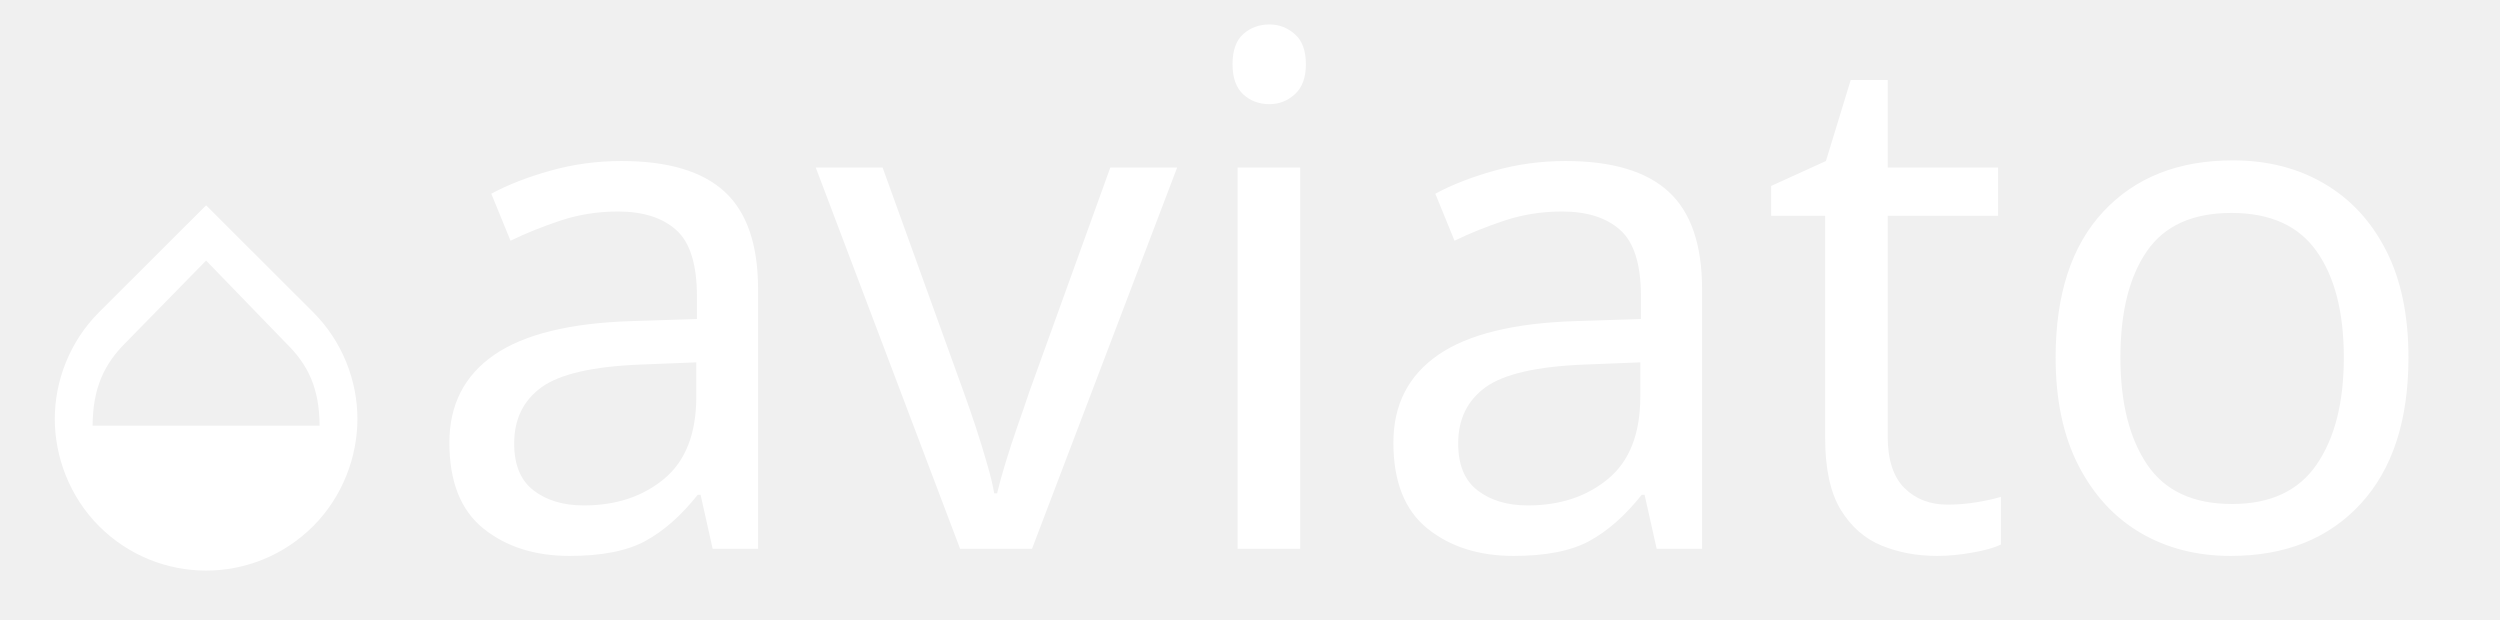
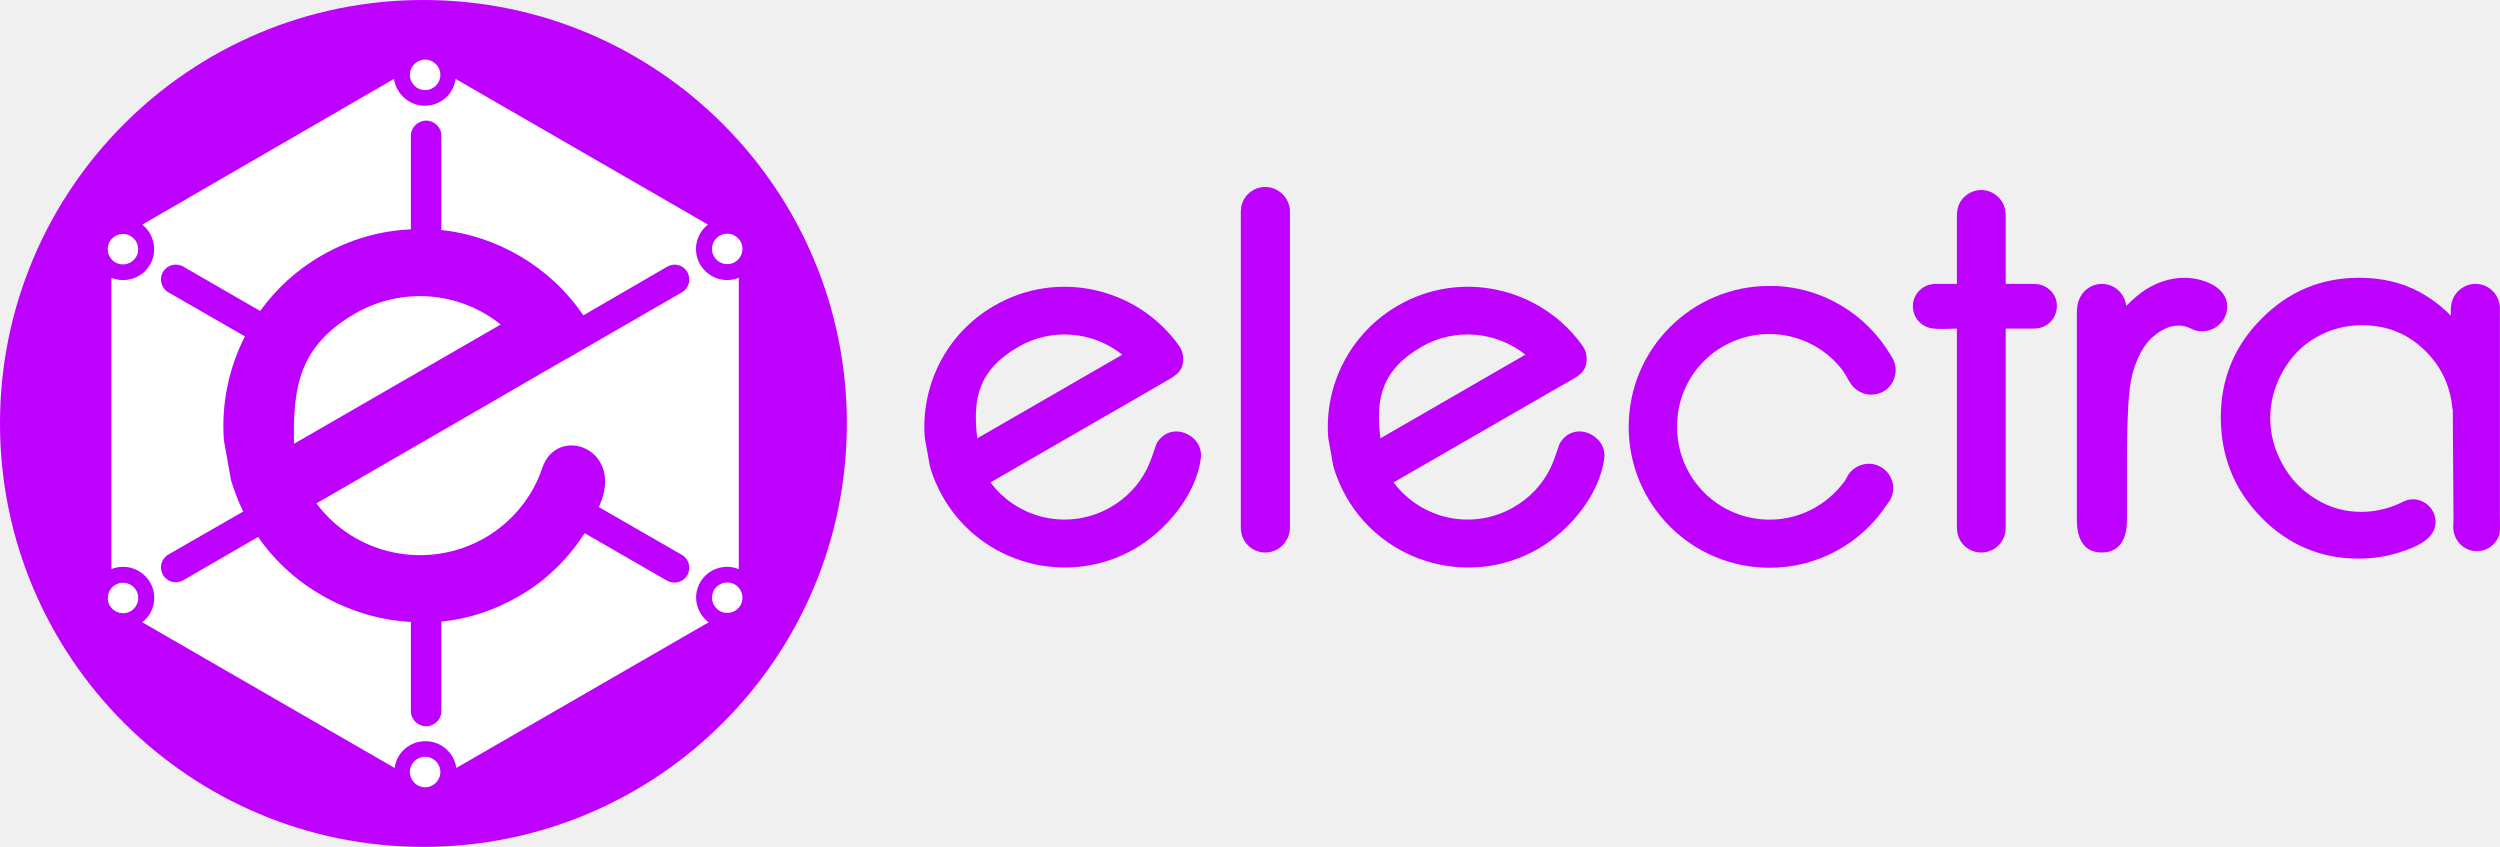
- <svg xmlns="http://www.w3.org/2000/svg" version="1.1" id="Layer_1" x="0px" y="0px" width="246px" height="61px" viewBox="30.5 123.5 246 61" enable-background="new 30.5 123.5 246 61" xml:space="preserve">
-   <path fill="#FFFFFF" d="M61.316,154.222L50.78,143.705l-10.535,10.517c-2.903,2.904-4.354,6.774-4.354,10.498  c0,3.722,1.451,7.648,4.354,10.553c2.903,2.903,6.72,4.373,10.535,4.373c3.816,0,7.63-1.47,10.536-4.373  c2.902-2.904,4.354-6.831,4.354-10.553C65.671,160.996,64.219,157.126,61.316,154.222z M39.612,165.388  c0.018-3.722,1.156-6.087,3.275-8.188l7.893-8.06l7.894,8.152c2.12,2.083,3.256,4.373,3.274,8.095H39.612z" />
-   <text transform="matrix(1 0 0 1 71.5 177.5)" fill="#FFFFFF" font-family="'MyriadPro-Regular'" font-size="70">aviator</text>
+ <svg xmlns="http://www.w3.org/2000/svg" version="1.1" id="Logo" x="0px" y="0px" viewBox="0 0 738 250" xml:space="preserve" width="738" height="250">
+   <defs id="defs45" />
+   <style type="text/css" id="style3">
+ 	.st0{fill:#BE00FF;}
+ 	.st1{fill:#FFFFFF;}
+ </style>
+   <g id="g5" transform="matrix(0.9999661,0,0,1,-30.99895,-25)">
+     <g id="g7">
+       <path class="st0" d="m 553.3,123.6 c 8.5,0 16.1,3.9 21.1,10 1.5,1.8 2,3.4 3.2,5 1.3,1.7 3.4,2.9 5.8,2.9 6,0 9.2,-6.7 5.9,-11.4 -7.2,-12.4 -20.6,-20.7 -35.9,-20.7 -23,0 -41.6,18.6 -41.6,41.6 0,23 18.6,41.6 41.6,41.6 14.6,0 27.4,-7.5 34.8,-18.9 1.1,-1.3 1.7,-2.9 1.7,-4.6 0,-4 -3.3,-7.2 -7.2,-7.2 -2.5,0 -4.8,1.3 -6.1,3.3 -0.5,0.8 -0.7,1.5 -1.4,2.3 -5,6.6 -12.9,10.9 -21.8,10.9 -15.1,0 -27.3,-12.2 -27.3,-27.3 -0.2,-15.2 12.1,-27.5 27.2,-27.5 z" id="path9" style="fill:#be00ff" />
+       <path class="st0" d="m 675.9,107 c -4.1,0 -8,1.3 -11.5,3.5 -2,1.3 -3.8,2.9 -5.5,4.6 l -0.2,0.2 -0.1,-0.4 c -0.5,-3.4 -3.5,-6.1 -7.1,-6.1 -2.8,0 -5.2,1.6 -6.4,3.9 -1,2 -1,3.7 -1,5.8 l 0,56.5 0,3.3 c 0,4.6 1.3,9.8 7.4,9.8 5.8,0 7.4,-4.9 7.4,-9.5 l 0,-3.1 0,-15.1 c 0,-5.3 0.1,-10.6 0.4,-15.9 0.2,-2.9 0.5,-6.3 1.2,-9.1 1.1,-3.9 2.9,-8.3 6.1,-11 2.2,-1.9 4.7,-3.3 7.6,-3.3 3.6,0 4.3,2.4 8.5,1.5 3.3,-0.7 5.8,-3.6 5.8,-7.1 0,-6 -7.6,-8.5 -12.6,-8.5 z" id="path11" style="fill:#be00ff" />
+       <path class="st0" d="m 769,177.7 0,-60.4 c 0,-1.3 0.1,-2 -0.3,-3.3 -0.9,-3 -3.6,-5.2 -6.9,-5.2 -3.3,0 -6.2,2.3 -7,5.4 -0.4,1.4 -0.3,2.5 -0.3,4 -2.7,-2.8 -5.9,-5.2 -9.4,-7.1 -5.5,-2.9 -11.5,-4.1 -17.7,-4.1 -11.3,0 -20.9,4.1 -28.8,12.1 -8,8 -12,17.8 -12,29.1 0,11.4 3.9,21.3 11.9,29.5 7.8,8 17.5,12.2 28.7,12.2 4.2,0 8.4,-0.6 12.3,-1.9 4.2,-1.3 10.5,-3.7 10.5,-8.9 l 0,0 c 0,-3.7 -3,-6.7 -6.7,-6.7 -2.2,0 -3.4,1.1 -5.3,1.8 -3.1,1.2 -6.4,1.9 -9.9,1.9 -4.8,0 -9.2,-1.2 -13.3,-3.7 -4.2,-2.5 -7.5,-5.9 -9.9,-10.2 -2.4,-4.3 -3.7,-8.8 -3.7,-13.8 0,-4.9 1.3,-9.5 3.7,-13.8 2.4,-4.2 5.6,-7.6 9.8,-10 4.2,-2.4 8.7,-3.6 13.5,-3.6 7.5,0 13.8,2.5 19.1,7.9 4.7,4.8 7.1,10.4 7.7,16.9 l 0.1,0 0,2 c 0,0.3 0,0.6 0,0.9 0,0.2 0,0.4 0,0.6 l 0.2,28.5 c 0,1.7 -0.3,3.5 0.3,5.1 0.9,2.8 3.5,4.8 6.6,4.8 3.2,0 5.9,-2.2 6.7,-5.1 0.2,-1.4 0.1,-3.4 0.1,-4.9 z" id="path13" style="fill:#be00ff" />
+       <path class="st0" d="m 372.4,156 c -1,2.8 -1.6,5 -2.9,7.6 -2.3,4.5 -5.9,8.4 -10.6,11.1 -12.1,7 -27.3,3.7 -35.5,-7.3 l 47,-27.1 4.3,-2.5 c 2.9,-1.7 5.6,-2.8 5.6,-6.9 0,-1.6 -0.6,-3.1 -1.5,-4.2 -12.3,-16.9 -35.7,-22.2 -54.2,-11.5 -14.3,8.2 -21.8,23.6 -20.6,39 l 1.5,8.4 c 0.9,3.2 2.2,6.2 3.9,9.2 11.4,19.8 36.8,26.6 56.6,15.2 9.2,-5.3 18.2,-16 19.5,-26.8 0.9,-6.8 -9,-11.4 -13.1,-4.2 z m -40.8,-28.6 c 10,-5.8 22.2,-4.5 30.7,2.3 l -42.8,24.7 c -1.5,-12.2 0.6,-20.3 12.1,-27 z" id="path15" style="fill:#be00ff" />
+       <path class="st0" d="m 632.6,108.9 c -0.9,-0.1 -2,-0.1 -2.9,-0.1 l -6.6,0 0,-19.4 c 0,-0.7 0,-1.3 -0.1,-2 -0.4,-3.5 -3.5,-6.3 -7.1,-6.3 -3.6,0 -6.7,2.7 -7.1,6.2 -0.1,0.7 -0.1,1.3 -0.1,2 l 0,19.5 c -2.2,0 -4.3,0 -6.5,0 0,0 -0.7,0 -0.8,0.1 -3.2,0.4 -5.7,3.2 -5.7,6.5 0,3.3 2.4,6 5.5,6.5 2.2,0.4 5.3,0.1 7.5,0.1 l 0,58.1 c 0,0.6 0,1.2 0.1,1.9 0.5,3.5 3.5,6.1 7.1,6.1 3.6,0 6.5,-2.6 7.1,-6 0.1,-0.8 0.1,-1.6 0.1,-2.4 l 0,-57.7 6.9,0 c 0.8,0 1.8,0 2.6,-0.1 3.2,-0.5 5.6,-3.2 5.6,-6.5 0.1,-3.3 -2.4,-6 -5.6,-6.5 z" id="path17" style="fill:#be00ff" />
+       <path class="st0" d="m 491.4,156 c -1,2.8 -1.6,5 -2.9,7.6 -2.3,4.5 -5.9,8.4 -10.6,11.1 -12.1,7 -27.3,3.7 -35.5,-7.3 l 47,-27.1 4.4,-2.5 c 2.9,-1.7 5.6,-2.8 5.6,-6.9 0,-1.6 -0.6,-3.1 -1.5,-4.2 -12.3,-16.9 -35.7,-22.2 -54.2,-11.5 -14.2,8.2 -21.8,23.6 -20.6,39 l 1.5,8.4 c 0.9,3.2 2.2,6.2 3.9,9.2 11.4,19.8 36.8,26.6 56.6,15.2 9.2,-5.3 18.2,-16 19.5,-26.8 0.8,-6.8 -9.1,-11.4 -13.2,-4.2 z m -40.8,-28.6 c 10,-5.8 22.2,-4.5 30.7,2.3 l -42.8,24.7 c -1.5,-12.2 0.6,-20.3 12.1,-27 z" id="path19" style="fill:#be00ff" />
+       <path class="st0" d="m 404.5,80.2 c -3.6,0 -6.7,2.7 -7.1,6.2 0,0.4 -0.1,0.6 -0.1,1 l 0,93.5 c 0,0.6 0.1,1.1 0.2,1.6 0.7,3.2 3.6,5.6 7,5.6 3.3,0 6.1,-2.2 7,-5.3 0.2,-0.6 0.3,-1.3 0.3,-1.9 l 0,-93.5 c 0,-0.4 0,-0.8 -0.1,-1.2 -0.7,-3.4 -3.6,-6 -7.2,-6 z" id="path21" style="fill:#be00ff" />
+     </g>
+     <circle class="st0" cx="156" cy="150" r="125" id="circle23" style="fill:#be00ff" />
+     <g id="g25">
+       <circle class="st1" cx="156.5" cy="252.9" r="4.5" id="circle27" style="fill:#ffffff" />
+       <circle transform="matrix(0.5,-0.866,0.866,0.5,-51.657,107.5964)" class="st1" cx="67.3" cy="98.5" id="ellipse29" r="4.5" style="fill:#ffffff" />
+       <circle transform="matrix(0.8661,-0.4999,0.4999,0.8661,-91.7009,60.6501)" class="st1" cx="67.3" cy="201.5" id="ellipse31" r="4.5" style="fill:#ffffff" />
+       <circle transform="matrix(0.866,-0.5001,0.5001,0.866,-16.3512,136.0519)" class="st1" cx="245.7" cy="98.5" id="ellipse33" r="4.5" style="fill:#ffffff" />
+       <circle class="st1" cx="156.5" cy="47.1" r="4.5" id="circle35" style="fill:#ffffff" />
+       <path class="st1" d="m 237.7,196.9 c 2.3,-4 7.2,-5.6 11.4,-3.9 l 0,-86 c -4.2,1.7 -9,0.1 -11.4,-3.9 -2.3,-4 -1.3,-9 2.3,-11.8 l -74.5,-43 c -0.6,4.5 -4.4,7.9 -9.1,7.9 -4.6,0 -8.4,-3.4 -9.1,-7.9 L 73,91.3 c 3.5,2.8 4.6,7.8 2.3,11.8 -2.3,4 -7.2,5.6 -11.4,3.9 l 0,86 c 4.2,-1.7 9,-0.1 11.4,3.9 2.3,4 1.3,9 -2.3,11.8 l 74.5,43 c 0.6,-4.5 4.4,-7.9 9.1,-7.9 4.6,0 8.5,3.4 9.1,7.9 l 74.5,-43 c -3.7,-2.8 -4.8,-7.8 -2.5,-11.8 z m -63.6,-13.1 c 8.3,-4.8 14.2,-12.3 17,-20.7 4.4,-12.9 24.3,-5.7 16.9,11.1 -0.1,0.2 -0.1,0.3 -0.2,0.5 l 24.5,14.1 c 2.1,1.2 2.8,3.9 1.6,6 -1.2,2.1 -3.9,2.8 -6,1.6 l -24.3,-14 c -4.8,7.4 -11.2,13.9 -19.4,18.6 -7.3,4.2 -14.9,6.7 -22.9,7.5 l 0,26.5 c 0,2.4 -2.1,4.4 -4.5,4.4 -2.4,0 -4.5,-2 -4.5,-4.4 l 0,-26.4 c -17,-0.9 -34.5,-9.7 -45.1,-25.1 l -22.1,12.8 c -2.1,1.2 -4.8,0.5 -6,-1.6 -1.2,-2.1 -0.5,-4.8 1.6,-6 L 102.8,176 c -1.5,-3 -2.6,-6.1 -3.6,-9.2 L 97.1,155 c -0.8,-10.6 1.4,-21.3 6.2,-30.7 l -22.6,-13 c -2.1,-1.2 -2.8,-3.9 -1.6,-6 1.2,-2.1 3.9,-2.8 6,-1.6 l 22.7,13.1 c 4.7,-6.5 10.8,-12.2 18.2,-16.4 8.3,-4.8 17.3,-7.3 26.3,-7.7 l 0,-27.7 c 0,-2.4 2.1,-4.4 4.5,-4.4 2.4,0 4.5,2 4.5,4.4 l 0,27.9 c 16,1.7 32,10.5 41.9,25.2 L 228,103.7 c 2.1,-1.2 4.7,-0.5 5.9,1.6 1.2,2.1 0.5,4.8 -1.6,6 l -33.8,19.5 c -0.1,0.1 -0.3,0.2 -0.4,0.2 l -8,4.6 -16.7,9.7 -49,28.3 c 11.4,15.3 32.7,19.9 49.7,10.2 z" id="path37" style="fill:#ffffff" />
+       <circle transform="matrix(0.5,-0.866,0.866,0.5,-51.6619,313.468)" class="st1" cx="245.7" cy="201.5" id="ellipse39" r="4.5" style="fill:#ffffff" />
+       <path class="st1" d="m 135.9,117.5 c -16.4,9.5 -18.5,21.4 -18.1,38.5 l 61,-35.2 c -11.9,-9.6 -28.9,-11.3 -42.9,-3.3 z" id="path41" style="fill:#ffffff" />
+     </g>
+   </g>
</svg>
